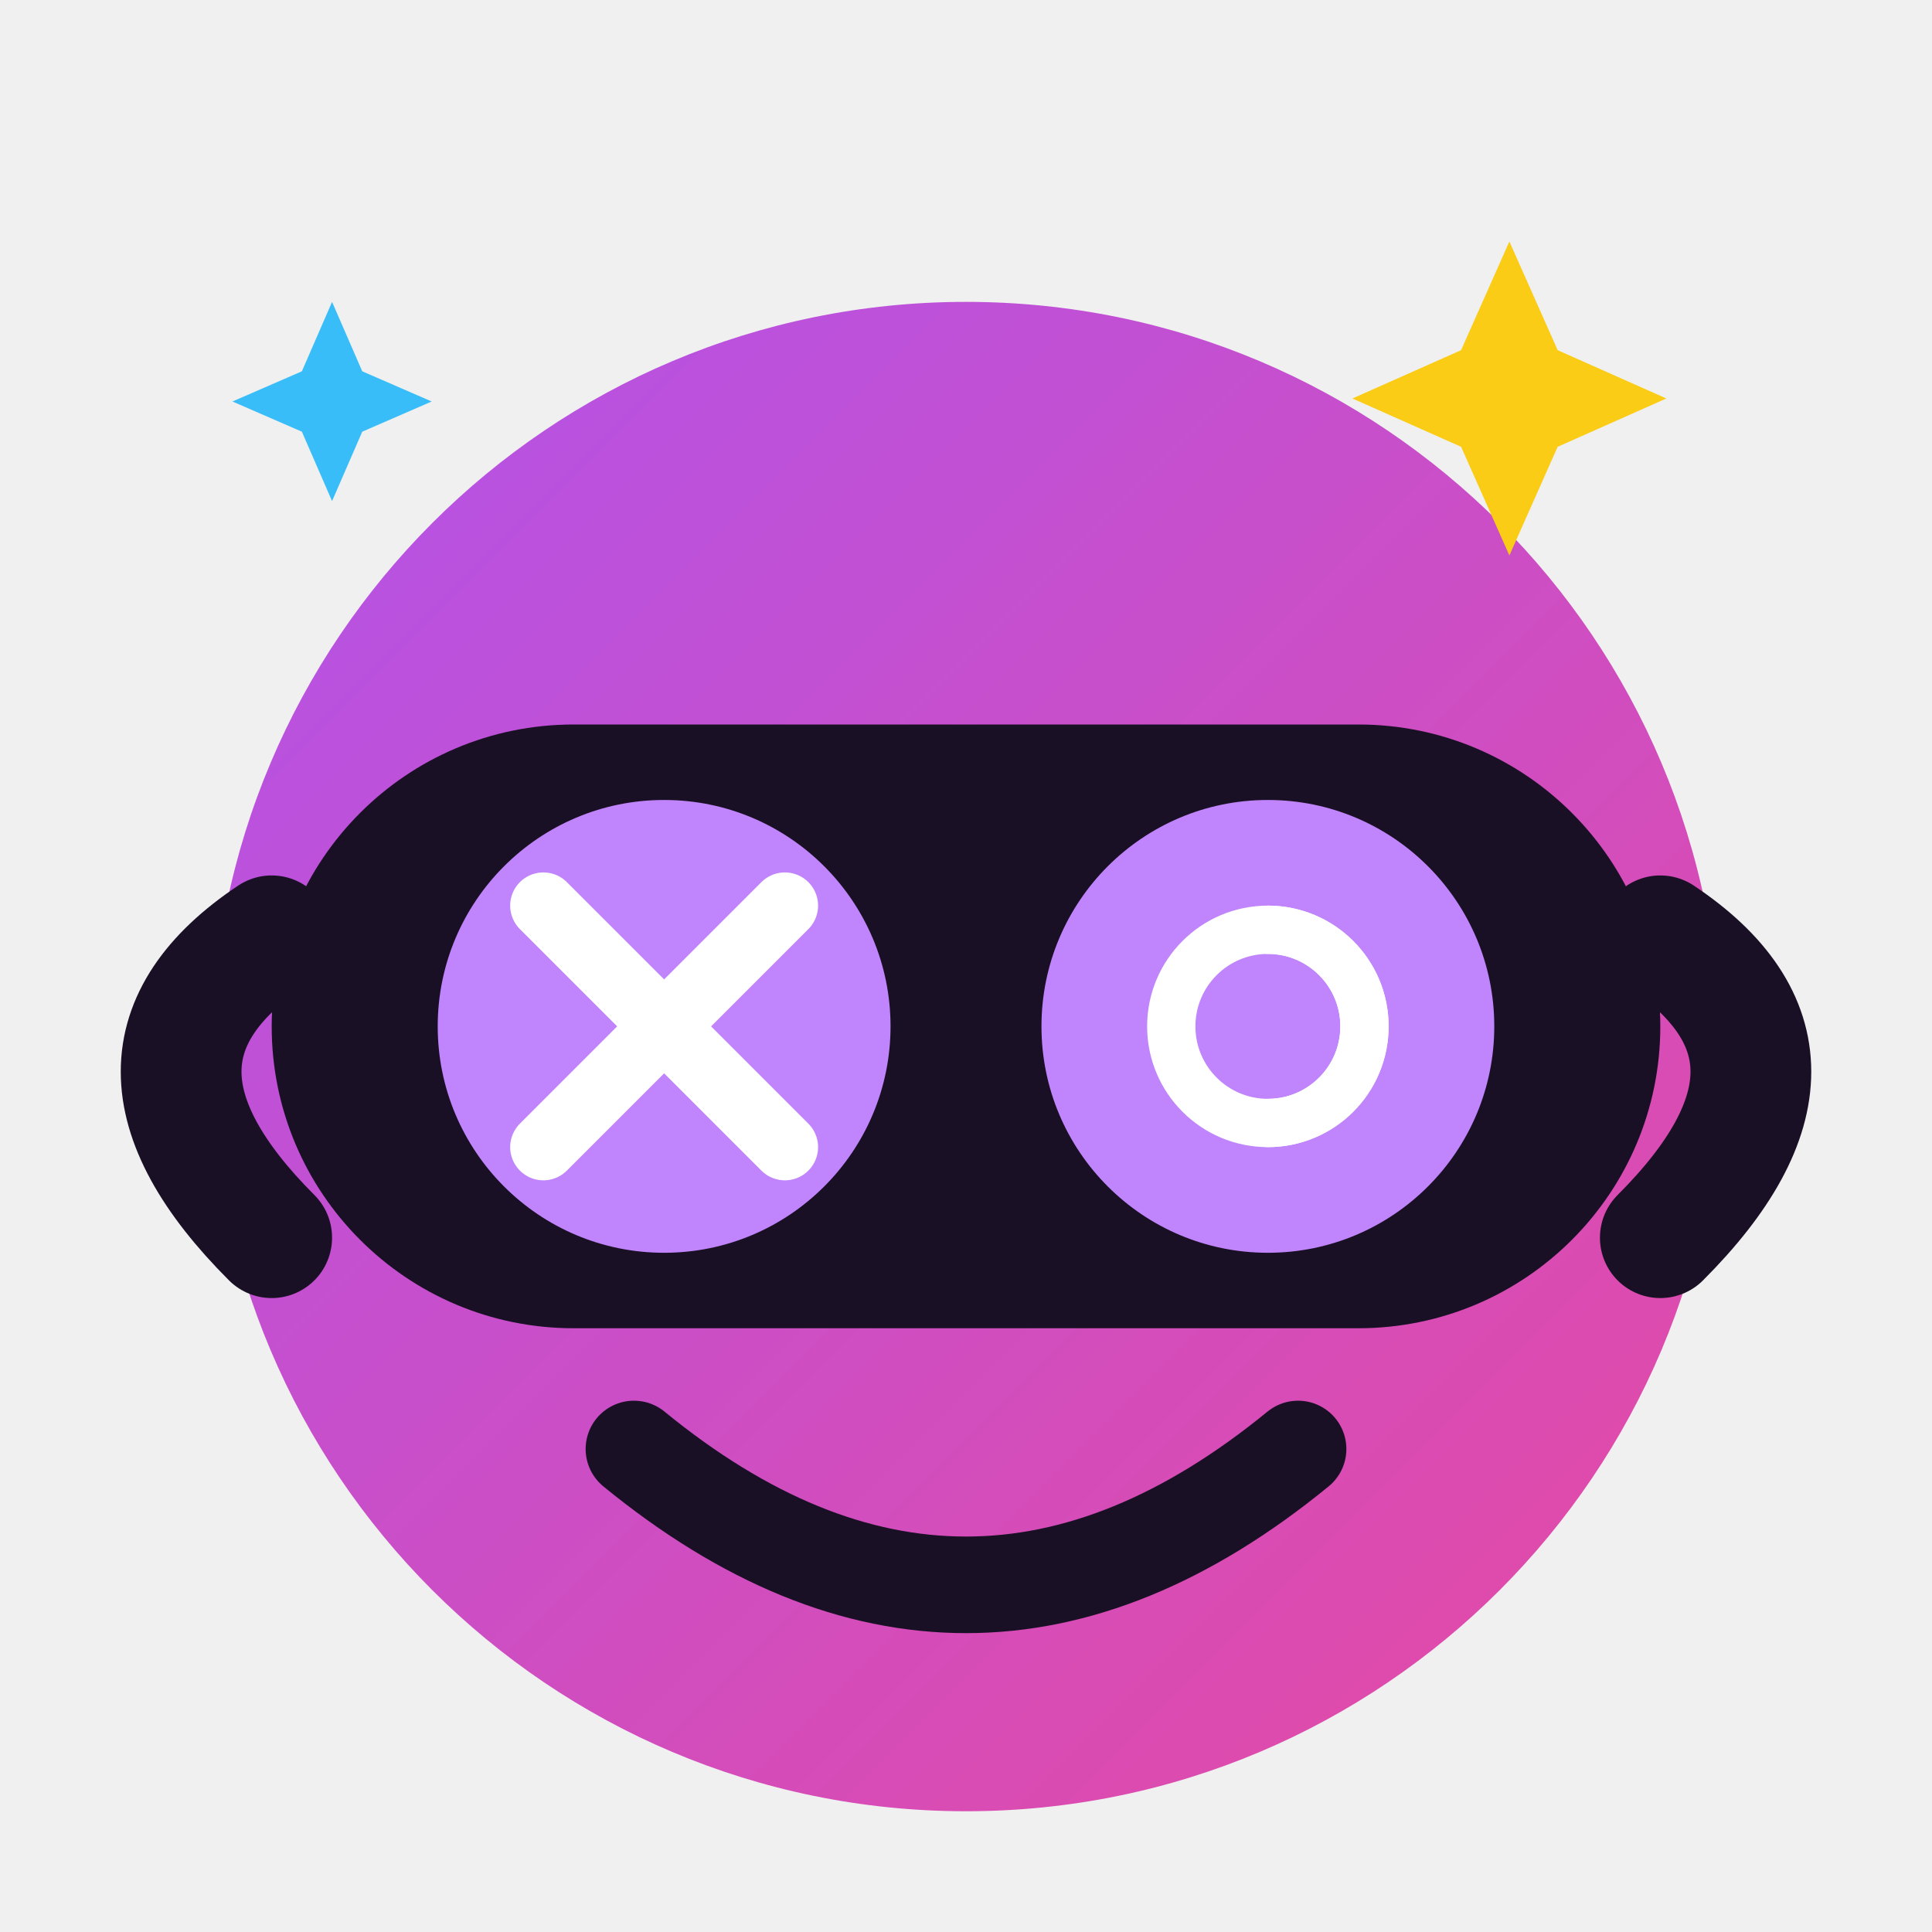
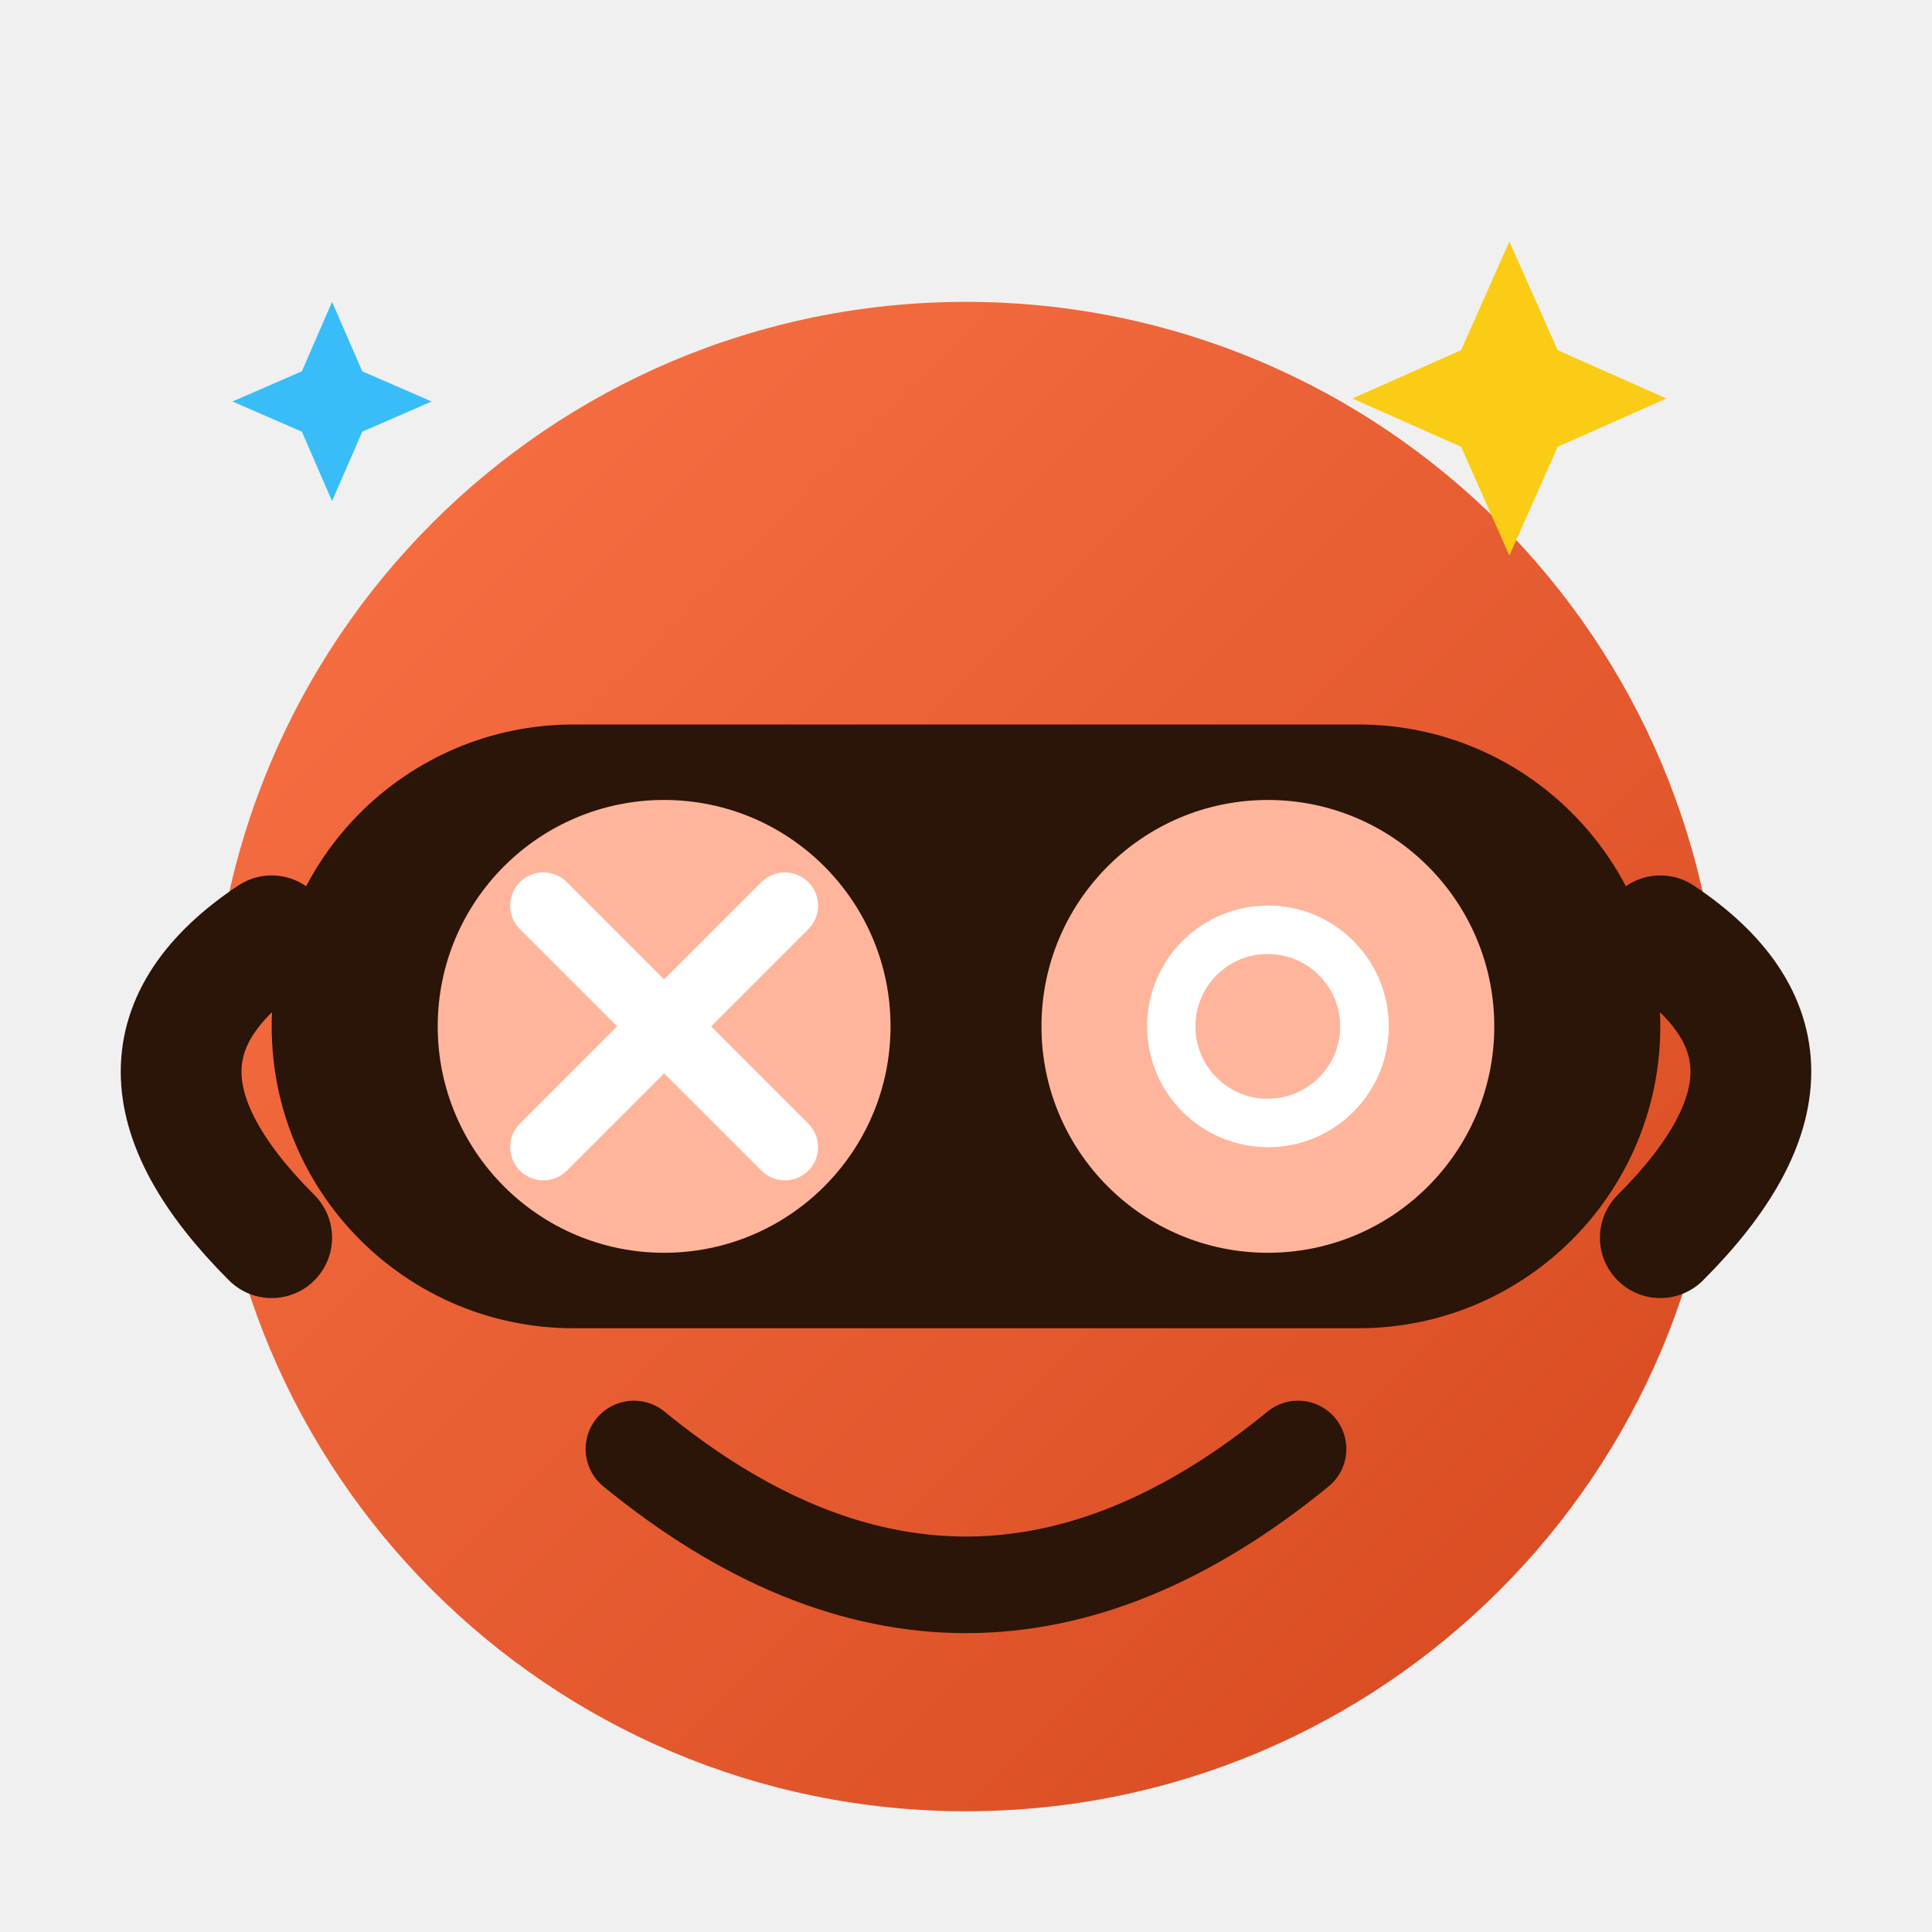
<svg xmlns="http://www.w3.org/2000/svg" viewBox="0 0 64 64">
  <defs>
    <linearGradient id="g" x1="0" y1="0" x2="64" y2="64" gradientUnits="userSpaceOnUse">
-       <stop offset="0%" stop-color="#a855f7" />
-       <stop offset="100%" stop-color="#ec4899" />
+       <stop offset="0%" stop-color="#FF7A4D" />
+       <stop offset="100%" stop-color="#D2431A" />
    </linearGradient>
  </defs>
  <circle cx="32" cy="35" r="25" fill="url(#g)" />
-   <path d="M9 31 Q3 35 9 41 M55 31 Q61 35 55 41" stroke="#1a1025" stroke-width="4" fill="none" stroke-linecap="round" />
-   <rect x="9" y="24" width="46" height="20" rx="10" fill="#1a1025" />
-   <circle cx="22" cy="34" r="7.5" fill="#c084fc" />
-   <circle cx="42" cy="34" r="7.5" fill="#c084fc" />
+   <path d="M9 31 Q3 35 9 41 M55 31 Q61 35 55 41" stroke="#2B1408" stroke-width="4" fill="none" stroke-linecap="round" />
+   <rect x="9" y="24" width="46" height="20" rx="10" fill="#2B1408" />
+   <circle cx="22" cy="34" r="7.5" fill="#FFB59B" />
+   <circle cx="42" cy="34" r="7.5" fill="#FFB59B" />
  <path d="M18 30 L26 38 M26 30 L18 38" stroke="#fff" stroke-width="2.2" stroke-linecap="round" />
  <circle cx="42" cy="34" r="3.2" fill="none" stroke="#fff" stroke-width="1.6" />
  <path d="M42 30.8 a3.2 3.2 0 0 1 0 6.4" stroke="#fff" stroke-width="1.6" fill="none" stroke-linecap="round" />
-   <path d="M21 48 Q32 57 43 48" stroke="#1a1025" stroke-width="3.2" fill="none" stroke-linecap="round" />
+   <path d="M21 48 Q32 57 43 48" stroke="#2B1408" stroke-width="3.2" fill="none" stroke-linecap="round" />
  <path d="M50 8 l1.6 3.6 3.6 1.6 -3.6 1.6 -1.6 3.6 -1.6 -3.6 -3.6 -1.6 3.6 -1.6z" fill="#facc15" />
  <path d="M11 10 l1 2.3 2.3 1 -2.3 1 -1 2.3 -1 -2.3 -2.3 -1 2.3 -1z" fill="#38bdf8" />
</svg>
